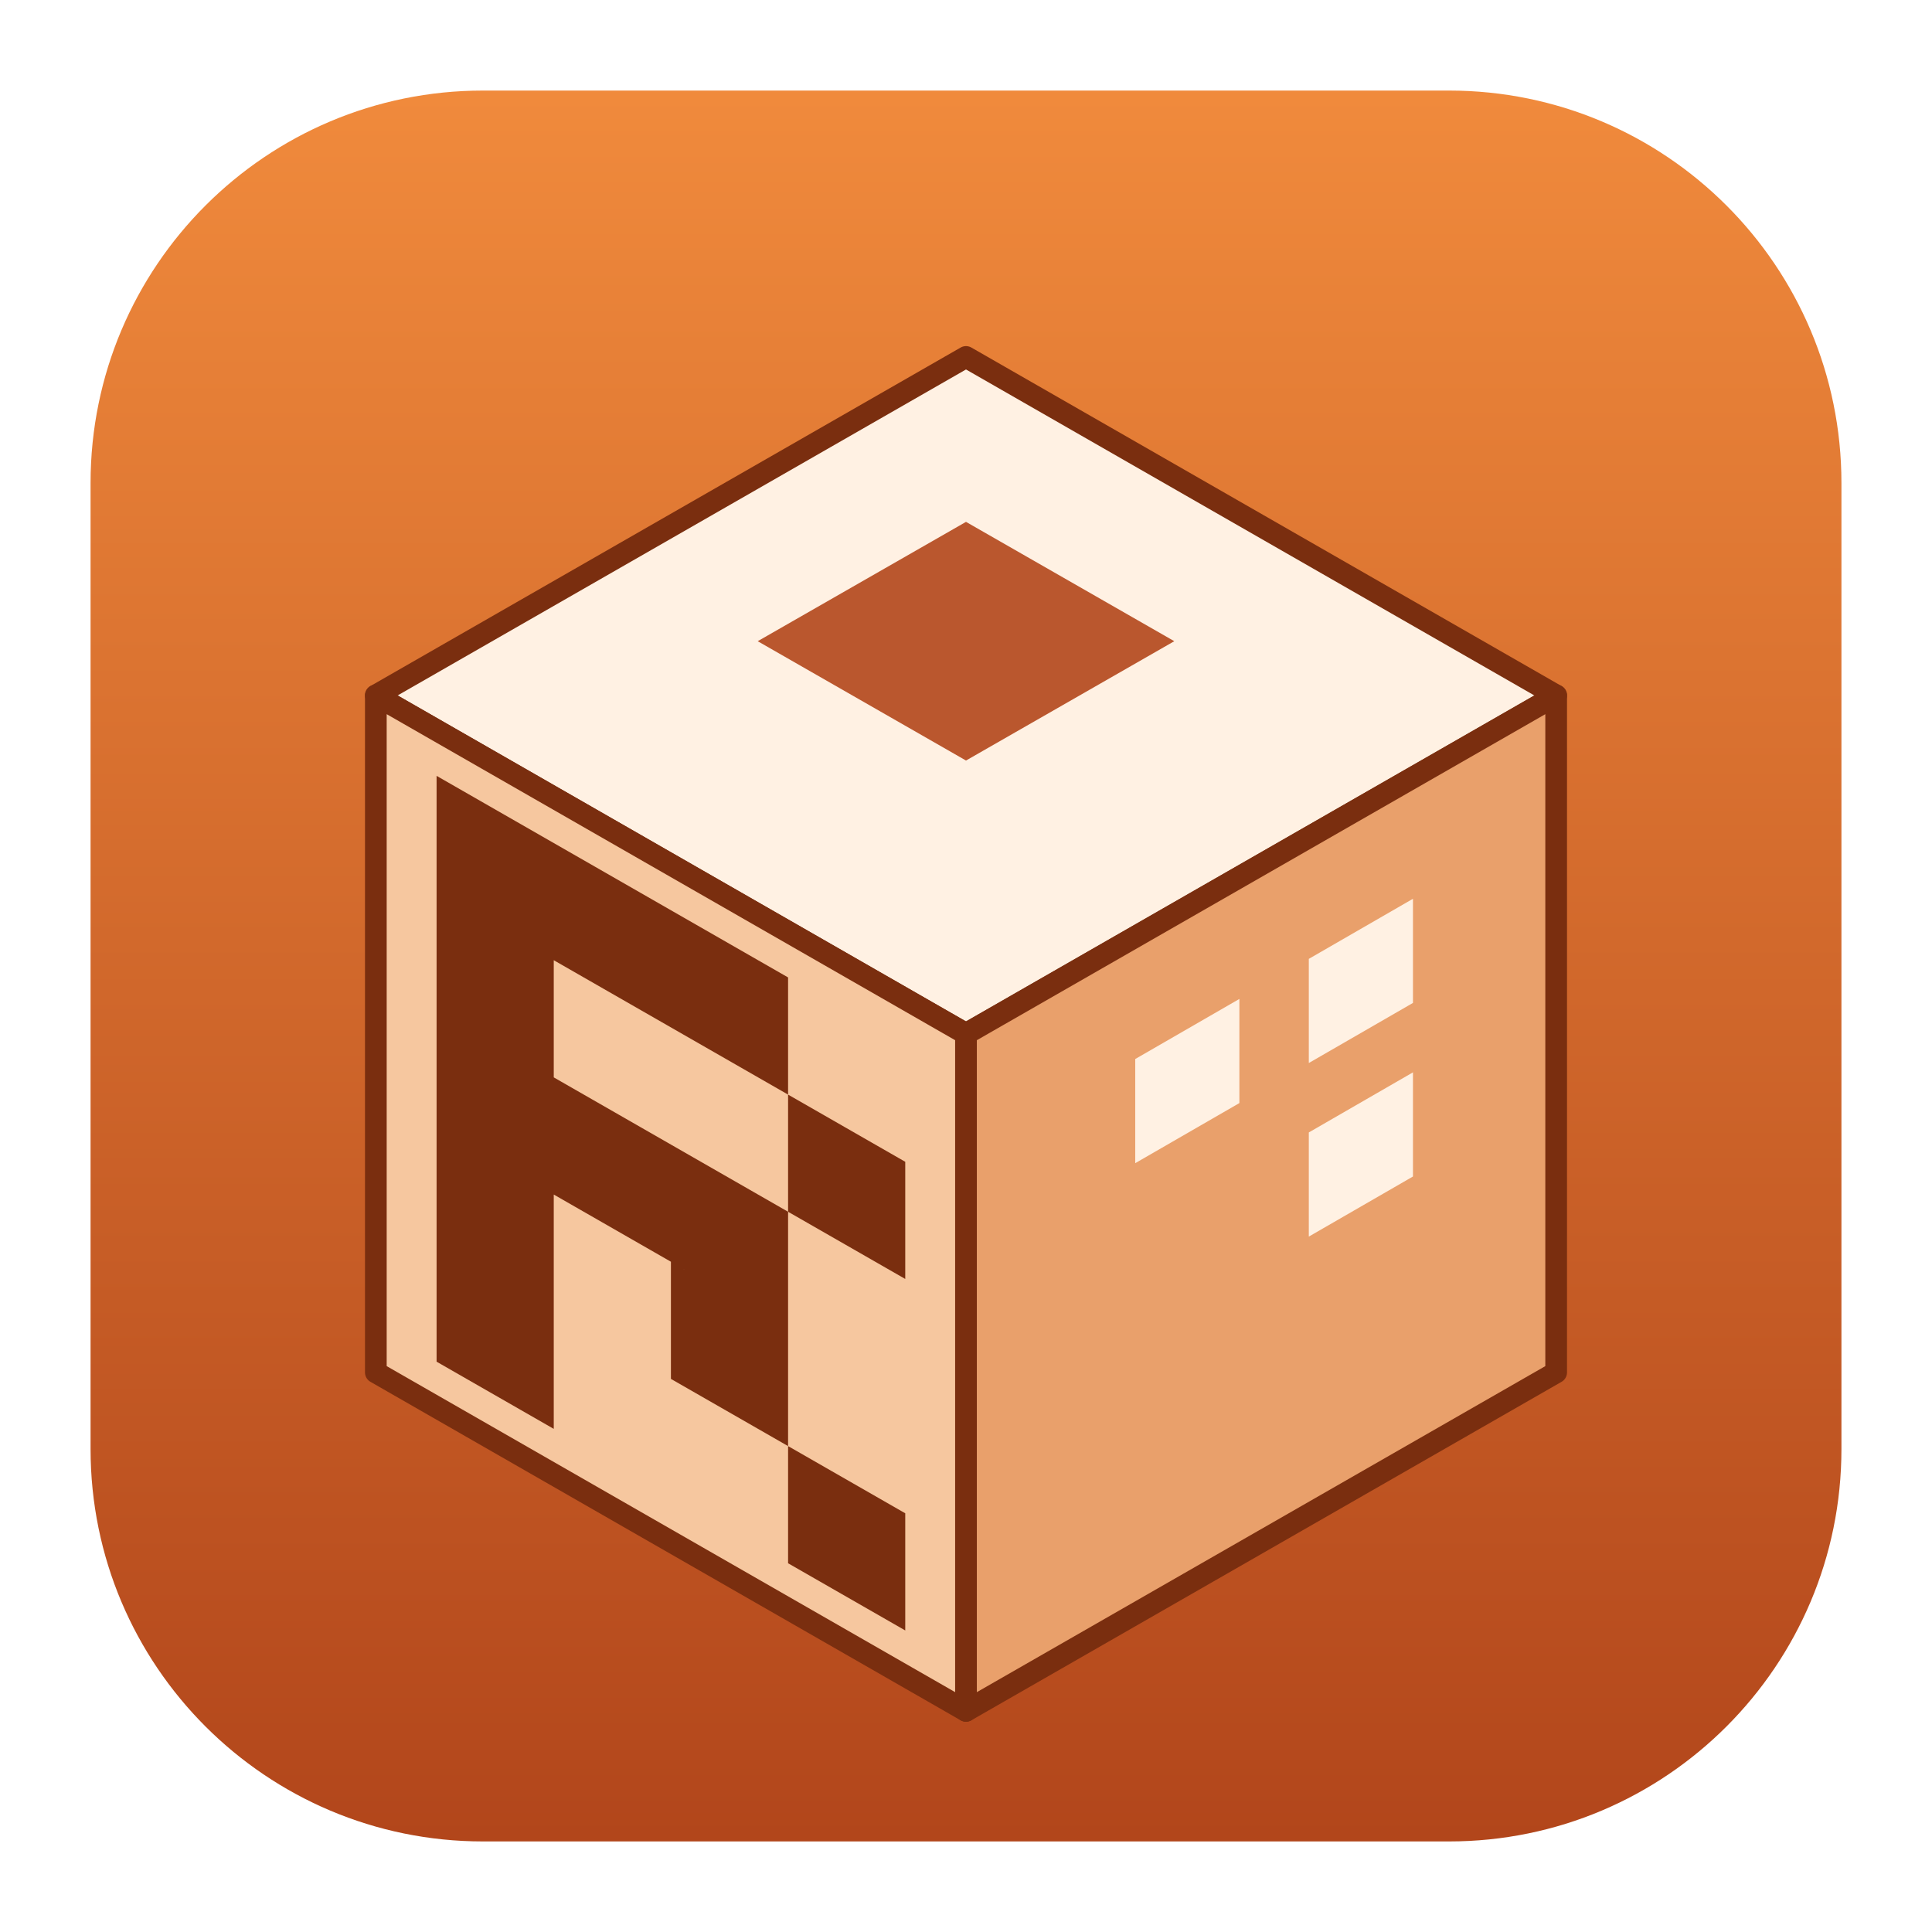
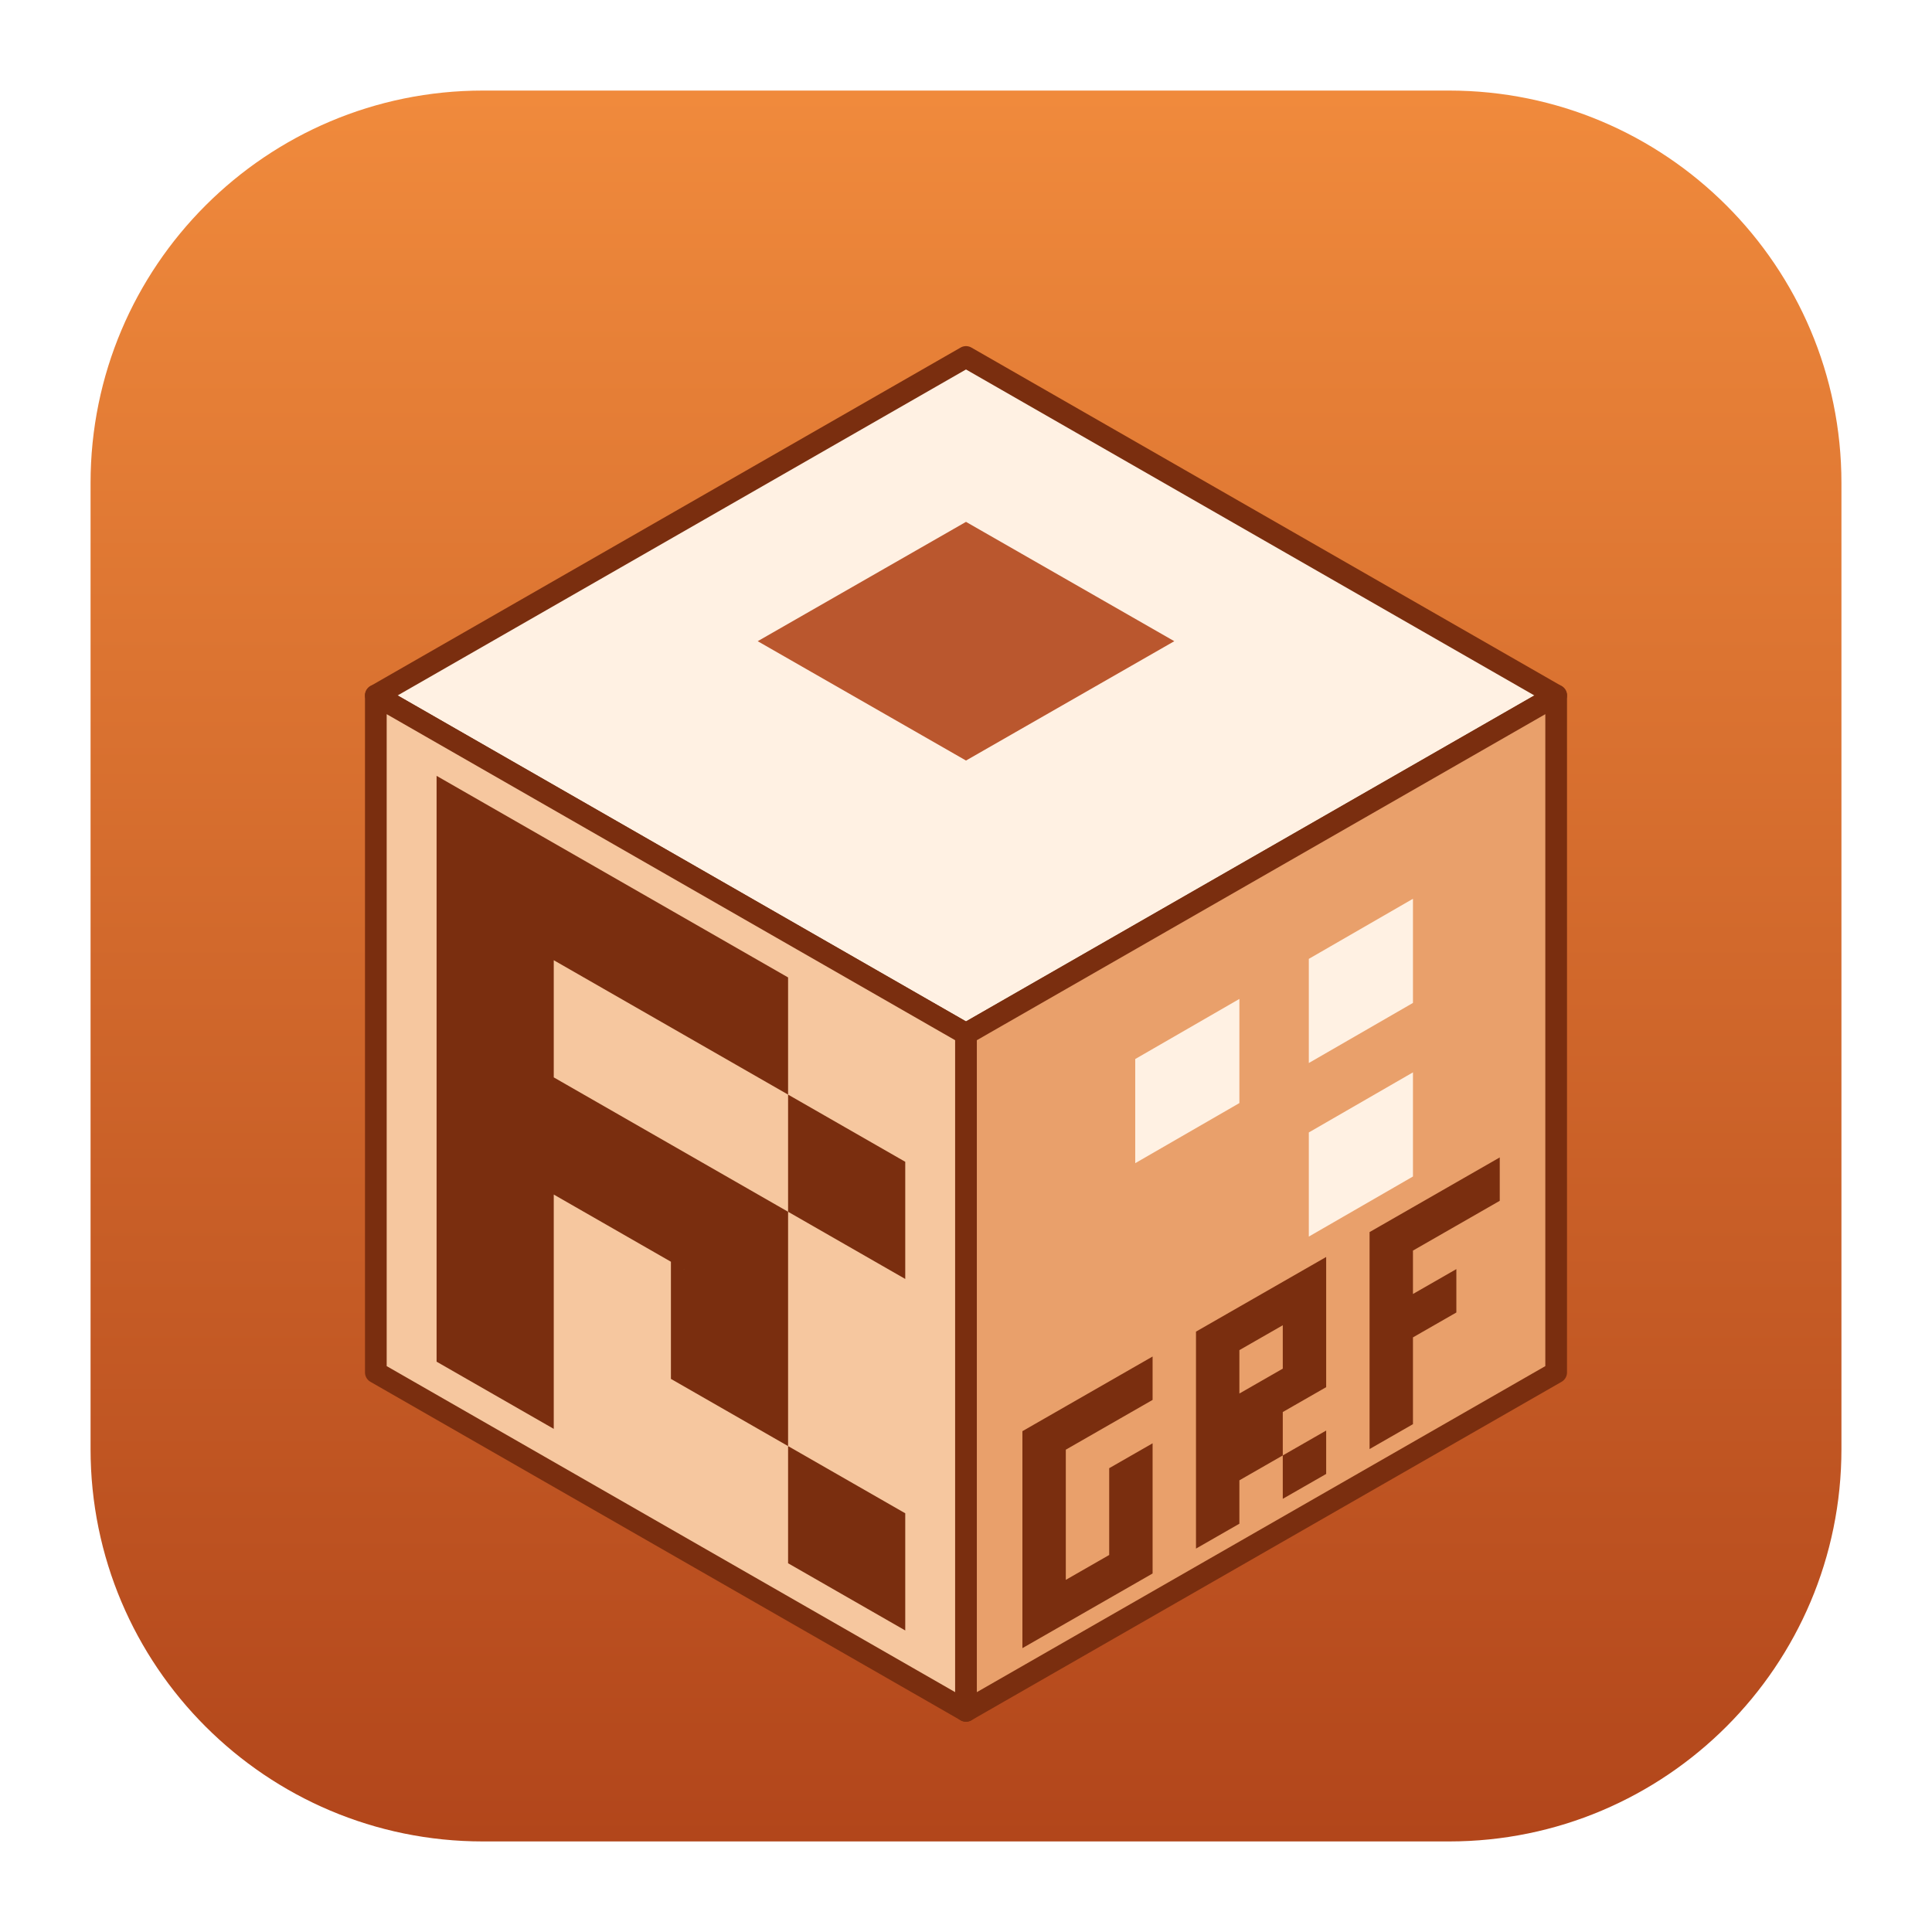
<svg xmlns="http://www.w3.org/2000/svg" viewBox="0 0 1024 1024" width="1024" height="1024">
  <defs>
    <linearGradient id="bg" x1="0" y1="0" x2="0" y2="1">
      <stop offset="0" stop-color="#F08A3C" />
      <stop offset="1" stop-color="#B2461B" />
    </linearGradient>
  </defs>
  <rect x="48" y="48" width="928" height="928" rx="208" fill="url(#bg)" />
  <g transform="translate(512 548) scale(1.15) translate(-512 -548)">
    <g stroke="#7A2E0F" stroke-width="10" stroke-linejoin="round">
      <polygon points="512,236 784,392 512,548 240,392" fill="#FFF1E3" />
      <polygon points="240,392 512,548 512,860 240,704" fill="#F6C79F" />
      <polygon points="784,392 512,548 512,860 784,704" fill="#E9A06B" />
    </g>
    <g fill="#B2461B" opacity="0.9">
      <polygon points="512,312 608,367 512,422 416,367" />
    </g>
    <g transform="translate(240 392) matrix(1 0.5735 0 1 0 0)">
      <path fill="#7A2E0F" d="M28 21h162v54h-162z M28 75h54v54h-54z M190 75h54v54h-54z M28 129h162v54h-162z M28 183h54v54h-54z M136 183h54v54h-54z M28 237h54v54h-54z M190 237h54v54h-54z" />
    </g>
    <g fill="#FFF1E3" transform="matrix(1 -0.577 0 1 0 0)">
      <rect x="590" y="900" width="48" height="48" />
      <rect x="670" y="900" width="48" height="48" />
      <rect x="670" y="980" width="48" height="48" />
    </g>
+     <g transform="translate(512 548) matrix(1 -0.5735 0 1 0 0)">
+       <path fill="#7A2E0F" d="M26 198h20v20h-20z M46 198h20v20h-20z M66 198h20v20h-20z M26 218h20v20h-20z M26 238h20v20h-20z M66 238h20v20h-20z M26 258h20v20h-20z M66 258h20v20h-20z M26 278h20v20h-20z M46 278h20v20h-20z M66 278h20v20h-20z M106 198h20v20h-20z M126 198h20v20h-20z M146 198h20v20h-20z M106 218h20v20h-20z M146 218h20v20h-20z M106 238h20v20h-20z M126 238h20v20h-20z M146 238h20v20h-20z M106 258h20v20h-20z M126 258h20v20h-20z M106 278h20v20h-20z M146 278h20v20h-20z M186 198h20v20h-20z M206 198h20v20h-20z M226 198h20v20h-20z M186 218h20v20h-20z M186 238h20v20h-20z M206 238h20v20h-20z M186 258h20v20h-20z M186 278h20v20h-20z" />
+     </g>
  </g>
</svg>
